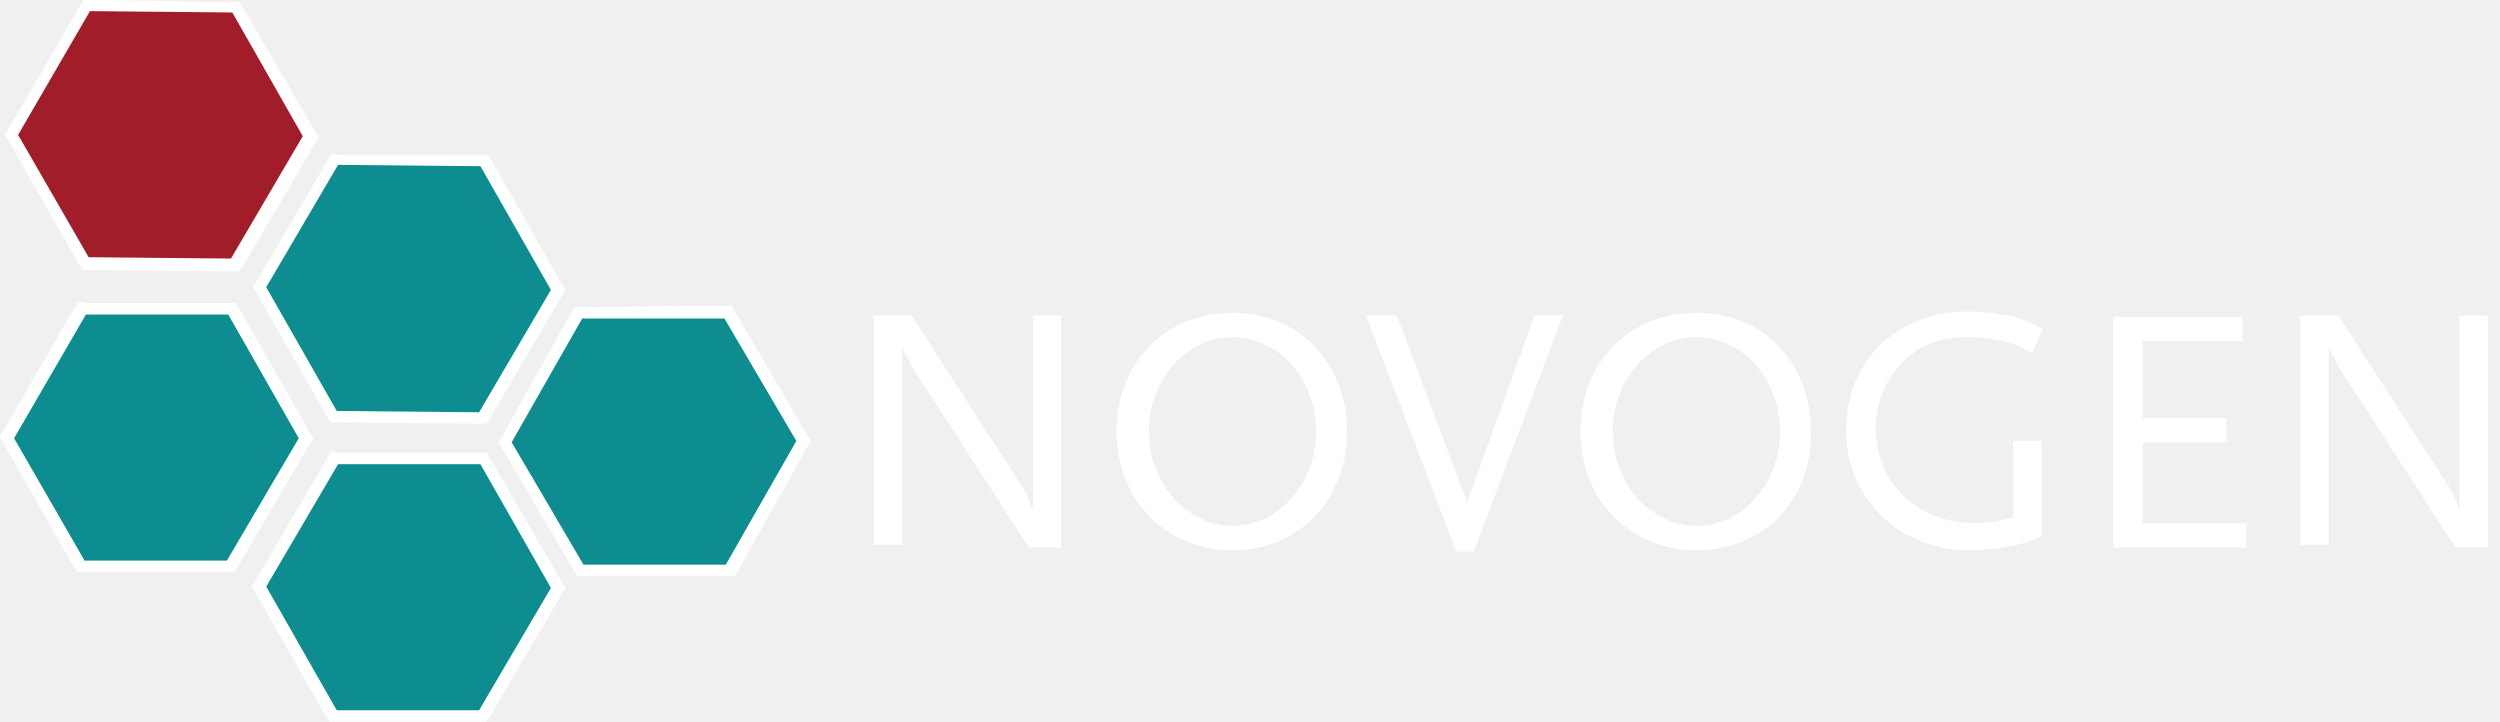
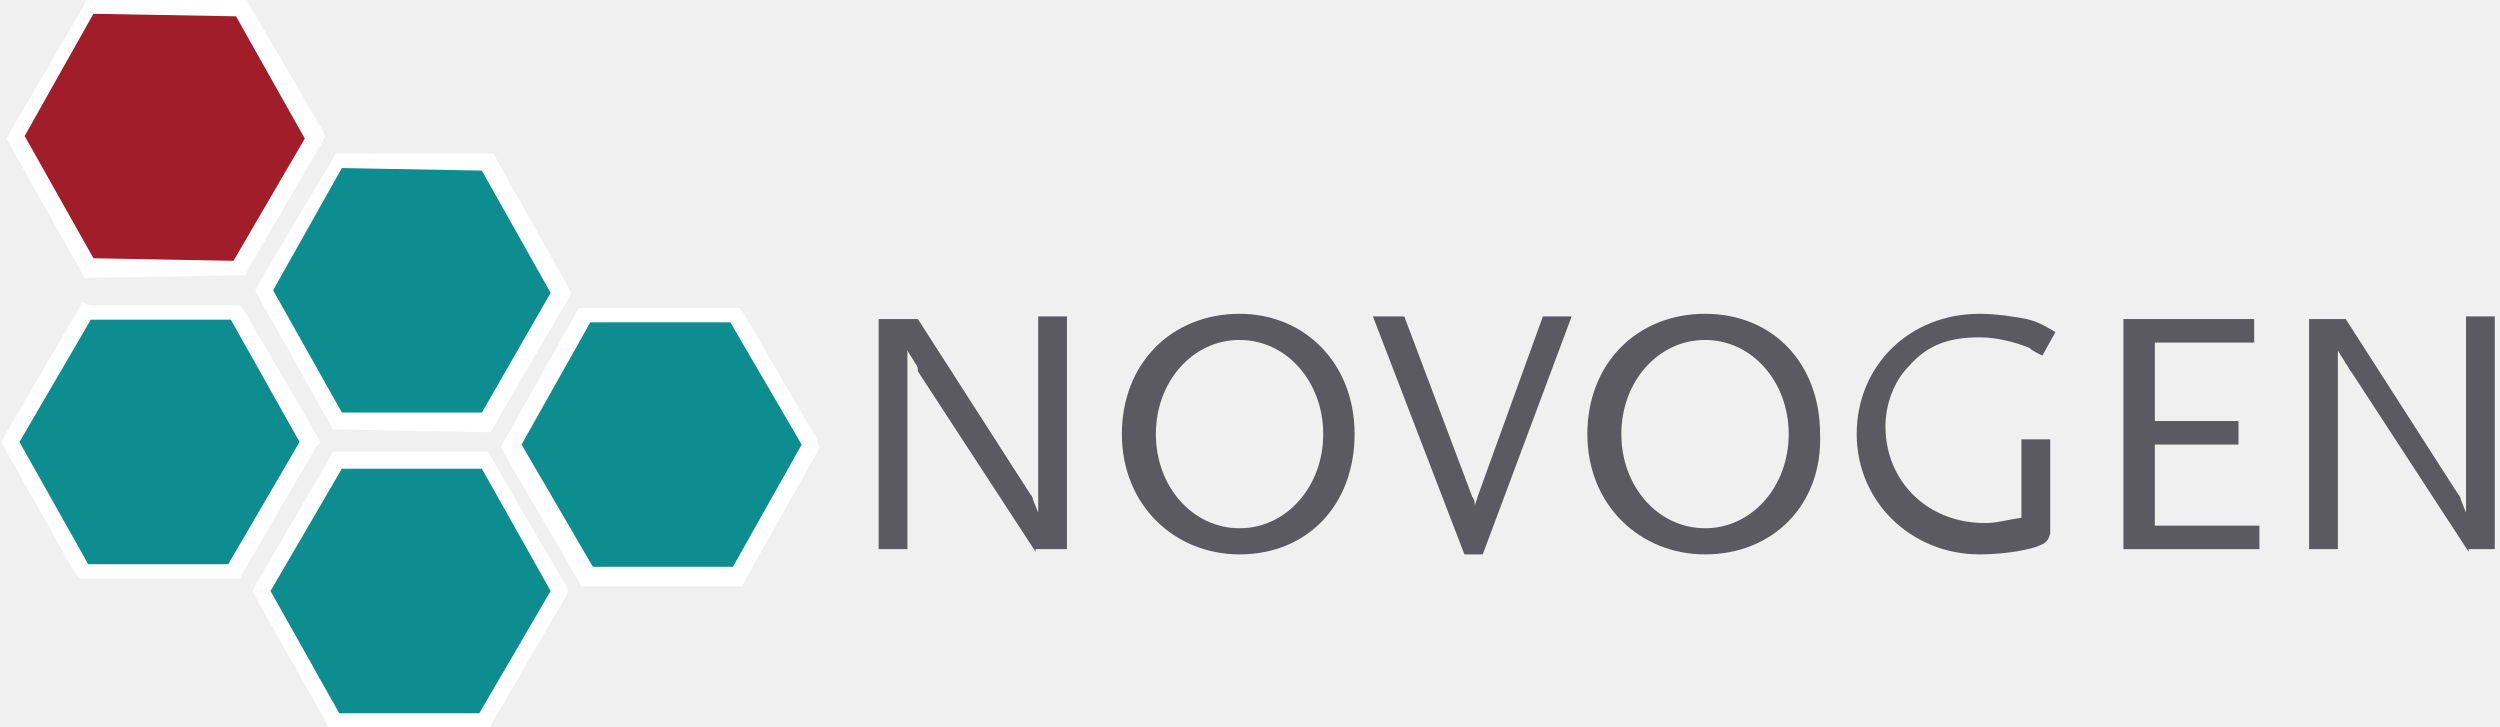
- <svg xmlns="http://www.w3.org/2000/svg" version="1.1" x="0px" y="0px" viewBox="0 0 185.4 53.5" enable-background="new 0 0 185.4 53.5" xml:space="preserve">
-   <g id="Layer_1">
+ <svg xmlns="http://www.w3.org/2000/svg" version="1.1" id="Layer_1" x="0px" y="0px" viewBox="-0.1 14.1 95.6 27.8" enable-background="new -0.1 14.1 95.6 27.8" xml:space="preserve">
+   <g id="Layer_1_1_">
    <g>
      <g display="none">
-         <path display="inline" fill="#FFFFFF" d="M75.2,41.3l-8.1-12.5c-0.1-0.1-0.2-0.3-0.3-0.6c-0.2-0.4-0.3-0.6-0.4-1v13.9h-2V25.1H67     l8,12.2c0.1,0.1,0.2,0.3,0.2,0.4l0.4,1V25.1h2v16.2H75.2z" />
-         <path display="inline" fill="#FFFFFF" d="M89.5,41.5c-4.7,0-8.1-3.5-8.1-8.4c0-4.8,3.4-8.3,8.1-8.3s8.1,3.5,8.1,8.3     C97.5,37.9,94.2,41.5,89.5,41.5z M89.5,26.5c-3.2,0-5.9,3-5.9,6.6c0,3.6,2.7,6.6,5.9,6.6c3.2,0,5.9-3,5.9-6.6     C95.4,29.5,92.7,26.5,89.5,26.5z" />
-         <path display="inline" fill="#FFFFFF" d="M106.4,41.6h-1.2l-6.3-16.5h2.1l4.7,12.5c0.1,0.2,0.1,0.5,0.2,0.8c0-0.3,0-0.5,0.1-0.8     l4.6-12.5h2L106.4,41.6z" />
-         <path display="inline" fill="#FFFFFF" d="M122,41.5c-4.7,0-8.1-3.5-8.1-8.4c0-4.8,3.4-8.3,8.1-8.3s8.1,3.5,8.1,8.3     C130.1,37.9,126.7,41.5,122,41.5z M122,26.5c-3.2,0-5.9,3-5.9,6.6c0,3.6,2.7,6.6,5.9,6.6c3.2,0,5.9-3,5.9-6.6     C127.9,29.5,125.2,26.5,122,26.5z" />
-         <path display="inline" fill="#FFFFFF" d="M145.1,40.9c-1.1,0.3-2.7,0.5-4,0.5c-4.8,0-8.6-3.6-8.6-8.4c0-4.8,3.6-8.3,8.5-8.3     c1.1,0,2.5,0.1,3.3,0.4c0.7,0.2,1.1,0.4,1.9,0.9l-0.8,1.7c-0.4-0.2-0.7-0.3-0.9-0.4c-0.9-0.4-2.2-0.6-3.5-0.6c-2.3,0-3.7,0.6-5,2     c-1,1.2-1.6,2.7-1.6,4.3c0,3.9,3,6.7,7,6.7c0.8,0,1.4-0.1,2.7-0.3V34h2v6.6C145.8,40.7,145.4,40.8,145.1,40.9z" />
-         <path display="inline" fill="#FFFFFF" d="M151.2,41.1V25.1h9v1.7h-7v5.4h5.8v1.7h-5.8v5.7h7.3v1.7H151.2z" />
-         <path display="inline" fill="#FFFFFF" d="M175.2,41.3l-8.1-12.5c-0.1-0.1-0.2-0.3-0.3-0.6c-0.2-0.4-0.3-0.6-0.4-1v13.9h-2V25.1     h2.6l8,12.2c0.1,0.1,0.2,0.3,0.2,0.4l0.4,1V25.1h2v16.2H175.2z" />
+         <path display="inline" fill="#FFFFFF" d="M38.9,35.5l-4.2-6.5c-0.1-0.1-0.1-0.2-0.2-0.3c-0.1-0.2-0.2-0.3-0.2-0.5v7.2h-1v-8.3     h1.3l4.1,6.3c0.1,0.1,0.1,0.2,0.1,0.2l0.2,0.5v-7h1v8.4C40.2,35.5,38.9,35.5,38.9,35.5z" />
+         <path display="inline" fill="#FFFFFF" d="M46.3,35.6c-2.4,0-4.2-1.8-4.2-4.3c0-2.5,1.8-4.3,4.2-4.3s4.2,1.8,4.2,4.3     C50.5,33.8,48.8,35.6,46.3,35.6z M46.3,27.9c-1.7,0-3.1,1.6-3.1,3.4c0,1.9,1.4,3.4,3.1,3.4c1.7,0,3.1-1.6,3.1-3.4     C49.4,29.4,48,27.9,46.3,27.9z" />
+         <path display="inline" fill="#FFFFFF" d="M55.1,35.7h-0.6l-3.3-8.5h1.1l2.4,6.5c0.1,0.1,0.1,0.3,0.1,0.4c0-0.2,0-0.3,0.1-0.4     l2.4-6.5h1L55.1,35.7z" />
+         <path display="inline" fill="#FFFFFF" d="M63.2,35.6c-2.4,0-4.2-1.8-4.2-4.3c0-2.5,1.8-4.3,4.2-4.3s4.2,1.8,4.2,4.3     S65.6,35.6,63.2,35.6z M63.2,27.9c-1.7,0-3.1,1.6-3.1,3.4c0,1.9,1.4,3.4,3.1,3.4s3.1-1.6,3.1-3.4C66.2,29.4,64.8,27.9,63.2,27.9z     " />
+         <path display="inline" fill="#FFFFFF" d="M75.1,35.3c-0.6,0.2-1.4,0.3-2.1,0.3c-2.5,0-4.5-1.9-4.5-4.3s1.9-4.3,4.4-4.3     c0.6,0,1.3,0.1,1.7,0.2c0.4,0.1,0.6,0.2,1,0.5l-0.4,0.9c-0.2-0.1-0.4-0.2-0.5-0.2C74.4,28.1,73.7,28,73,28c-1.2,0-1.9,0.3-2.6,1     c-0.5,0.6-0.8,1.4-0.8,2.2c0,2,1.6,3.5,3.6,3.5c0.4,0,0.7-0.1,1.4-0.2v-2.8h1v3.4C75.5,35.2,75.3,35.3,75.1,35.3z" />
+         <path display="inline" fill="#FFFFFF" d="M78.3,35.4v-8.3H83V28h-3.6v2.8h3v0.9h-3v3h3.8v0.9h-4.8V35.4z" />
+         <path display="inline" fill="#FFFFFF" d="M90.7,35.5l-4.2-6.5c-0.1-0.1-0.1-0.2-0.2-0.3c-0.1-0.2-0.2-0.3-0.2-0.5v7.2h-1v-8.3     h1.3l4.1,6.3c0.1,0.1,0.1,0.2,0.1,0.2l0.2,0.5v-7h1v8.4C92,35.5,90.7,35.5,90.7,35.5z" />
      </g>
      <g>
        <g>
-           <polygon fill="#0D8D8F" stroke="#FFFFFF" stroke-width="0.25" stroke-miterlimit="10" points="37.5,32.8 42.9,23.2 54,23.2       59.5,32.7 54.1,42.3 43,42.3     " />
-           <path fill="#FFFFFF" stroke="#FFFFFF" stroke-width="0.25" stroke-miterlimit="10" d="M53.8,23.5l5.4,9.2L53.9,42L43.2,42      l-5.4-9.2l5.3-9.3L53.8,23.5 M54.2,22.8h-0.4l-10.7,0.1h-0.4l-0.2,0.3l-5.2,9.3l-0.2,0.3l0.2,0.3l5.4,9.2l0.2,0.3h0.4L54,42.6      h0.4l0.2-0.3l5.2-9.3l0.2-0.3l-0.2-0.3l-5.4-9.2L54.2,22.8L54.2,22.8z" />
+           <polygon fill="#0D8D8F" stroke="#FFFFFF" stroke-width="0.25" stroke-miterlimit="10" points="19.4,31.1 22.2,26.2 28,26.2       30.8,31.1 28,36.1 22.3,36.1     " />
+           <path fill="#FFFFFF" stroke="#FFFFFF" stroke-width="0.25" stroke-miterlimit="10" d="M27.9,26.3l2.8,4.8l-2.7,4.8h-5.5      l-2.8-4.8l2.7-4.8H27.9 M28.1,26h-0.2L22.3,26h-0.2L22,26.2L19.3,31l-0.1,0.2l0.1,0.2l2.8,4.8l0.1,0.2h0.2H28h0.2l0.1-0.2      l2.7-4.8l0.1-0.2L31,30.9l-2.8-4.8L28.1,26L28.1,26z" />
        </g>
        <g>
-           <polygon fill="#0D8D8F" stroke="#FFFFFF" stroke-width="0.25" stroke-miterlimit="10" points="24.7,30.9 19.3,21.3 24.9,11.8       35.9,11.9 41.4,21.5 35.8,31.1     " />
-           <path fill="#FFFFFF" stroke="#FFFFFF" stroke-width="0.25" stroke-miterlimit="10" d="M25,12.1l10.7,0.1l5.3,9.3l-5.4,9.2      l-10.7-0.1l-5.3-9.3L25,12.1 M24.7,11.5l-0.2,0.3L19.1,21l-0.2,0.3l0.2,0.3l5.3,9.3l0.2,0.3h0.4l10.7,0.1H36l0.2-0.3l5.4-9.2      l0.2-0.3l-0.2-0.3l-5.3-9.3l-0.2-0.3h-0.4L25,11.6L24.7,11.5L24.7,11.5z" />
+           <polygon fill="#0D8D8F" stroke="#FFFFFF" stroke-width="0.25" stroke-miterlimit="10" points="12.8,30.1 10,25.2 12.9,20.3       18.6,20.3 21.4,25.3 18.5,30.3     " />
+           <path fill="#FFFFFF" stroke="#FFFFFF" stroke-width="0.25" stroke-miterlimit="10" d="M12.9,20.4l5.5,0.1l2.7,4.8L18.4,30      L12.9,30l-2.7-4.8L12.9,20.4 M12.8,20.1l-0.1,0.2L9.9,25l-0.1,0.2l0.1,0.2l2.7,4.8l0.1,0.2h0.2l5.5,0.1h0.2l0.1-0.2l2.8-4.8      l0.1-0.2l-0.1-0.2l-2.7-4.8l-0.1-0.2h-0.2h-5.5L12.8,20.1L12.8,20.1z" />
        </g>
        <g>
-           <polygon fill="#0D8D8F" stroke="#FFFFFF" stroke-width="0.25" stroke-miterlimit="10" points="24.7,53.1 19.2,43.5 24.8,34       35.8,34 41.3,43.6 35.8,53.1     " />
-           <path fill="#FFFFFF" stroke="#FFFFFF" stroke-width="0.25" stroke-miterlimit="10" d="M25,34.3h10.7l5.3,9.3l-5.4,9.2H24.9      l-5.3-9.3L25,34.3 M24.6,33.6L24.4,34L19,43.2l-0.2,0.3l0.2,0.3l5.3,9.3l0.2,0.3h0.4h10.7H36l0.2-0.3l5.4-9.2l0.2-0.3l-0.2-0.3      L36.2,34L36,33.7h-0.4H24.9L24.6,33.6L24.6,33.6z" />
+           <polygon fill="#0D8D8F" stroke="#FFFFFF" stroke-width="0.25" stroke-miterlimit="10" points="12.8,41.6 9.9,36.7 12.8,31.8       18.5,31.8 21.4,36.7 18.5,41.6     " />
+           <path fill="#FFFFFF" stroke="#FFFFFF" stroke-width="0.25" stroke-miterlimit="10" d="M12.9,31.9h5.5l2.7,4.8l-2.8,4.8h-5.5      l-2.7-4.8L12.9,31.9 M12.7,31.5l-0.1,0.2l-2.8,4.8l-0.1,0.2l0.1,0.2l2.7,4.8l0.1,0.2h0.2h5.5h0.2l0.1-0.2l2.8-4.8l0.1-0.2      l-0.1-0.2l-2.8-4.8l-0.1-0.2h-0.2h-5.5L12.7,31.5L12.7,31.5z" />
        </g>
        <g>
-           <polygon fill="#0D8D8F" stroke="#FFFFFF" stroke-width="0.25" stroke-miterlimit="10" points="6.1,42 0.5,32.5 6.1,22.9       17.2,22.9 22.6,32.5 17.1,42     " />
-           <path fill="#FFFFFF" stroke="#FFFFFF" stroke-width="0.25" stroke-miterlimit="10" d="M6.3,23.2H17l5.3,9.3l-5.4,9.2H6.2      l-5.3-9.2L6.3,23.2 M5.9,22.5l-0.2,0.3l-5.4,9.3l-0.2,0.3l0.2,0.3L5.6,42l0.2,0.3h0.4h10.7h0.4l0.2-0.3l5.4-9.2l0.2-0.3      l-0.2-0.3l-5.3-9.3l-0.2-0.3H17H6.3L5.9,22.5L5.9,22.5z" />
+           <polygon fill="#0D8D8F" stroke="#FFFFFF" stroke-width="0.25" stroke-miterlimit="10" points="3.2,35.9 0.3,31 3.2,26 8.9,26       11.7,31 8.9,35.9     " />
+           <path fill="#FFFFFF" stroke="#FFFFFF" stroke-width="0.25" stroke-miterlimit="10" d="M3.3,26.2h5.5l2.7,4.8l-2.8,4.8H3.2      L0.5,31L3.3,26.2 M3.1,25.8L3,26l-2.8,4.8l-0.1,0.2l0.1,0.2l2.7,4.8L3,36.1h0.2h5.5H9l0.1-0.2l2.8-4.8L12,31l-0.1-0.2L9.1,26      L9,25.9H8.8H3.3L3.1,25.8L3.1,25.8z" />
        </g>
        <g>
-           <polygon fill="#A11D29" stroke="#FFFFFF" stroke-width="0.25" stroke-miterlimit="10" points="6.3,19.6 0.9,10 6.5,0.4       17.5,0.5 23,10.1 17.4,19.6     " />
-           <path fill="#FFFFFF" stroke="#FFFFFF" stroke-width="0.25" stroke-miterlimit="10" d="M6.6,0.7l10.7,0.1l5.3,9.3l-5.4,9.2      L6.5,19.2L1.2,10L6.6,0.7 M6.3,0.1L6.1,0.4L0.7,9.7L0.5,10l0.2,0.3L6,19.6l0.2,0.3h0.4l10.7,0.1h0.4l0.2-0.3l5.4-9.2l0.2-0.3      l-0.2-0.3l-5.4-9.3l-0.2-0.3h-0.4L6.6,0.1H6.3L6.3,0.1z" />
+           <polygon fill="#A11D29" stroke="#FFFFFF" stroke-width="0.25" stroke-miterlimit="10" points="3.3,24.3 0.5,19.3 3.4,14.4       9.1,14.4 11.9,19.4 9,24.3     " />
+           <path fill="#FFFFFF" stroke="#FFFFFF" stroke-width="0.25" stroke-miterlimit="10" d="M3.4,14.5L9,14.6l2.7,4.8l-2.8,4.8      l-5.5-0.1l-2.7-4.8L3.4,14.5 M3.3,14.2l-0.1,0.2l-2.8,4.8l-0.1,0.2l0.1,0.2l2.7,4.8l0.1,0.2h0.2L9,24.5h0.2l0.1-0.2l2.8-4.8      l0.1-0.2l-0.1-0.2l-2.8-4.8l-0.1-0.2H9l-5.5-0.1H3.3L3.3,14.2z" />
        </g>
      </g>
    </g>
    <g>
-       <path fill="#FFFFFF" d="M76.3,40.6l-8.6-13.3c-0.1-0.1-0.2-0.3-0.3-0.6c-0.2-0.4-0.4-0.6-0.5-1v14.7h-2.1v-17h2.8l8.4,13    c0.1,0.1,0.2,0.3,0.2,0.4l0.4,1V23.4h2.1v17.2H76.3z" />
-       <path fill="#FFFFFF" d="M91.4,40.8c-4.9,0-8.6-3.7-8.6-8.8c0-5.1,3.6-8.8,8.6-8.8c4.9,0,8.5,3.7,8.5,8.8    C99.9,37.1,96.3,40.8,91.4,40.8z M91.4,25c-3.4,0-6.2,3.1-6.2,7c0,3.8,2.8,7,6.2,7c3.4,0,6.2-3.1,6.2-7C97.6,28.1,94.8,25,91.4,25    z" />
-       <path fill="#FFFFFF" d="M109.3,40.9H108l-6.7-17.5h2.3l5,13.3c0.1,0.2,0.2,0.5,0.2,0.8c0-0.3,0.1-0.5,0.2-0.8l4.8-13.3h2.1    L109.3,40.9z" />
-       <path fill="#FFFFFF" d="M125.8,40.8c-4.9,0-8.6-3.7-8.6-8.8c0-5.1,3.6-8.8,8.6-8.8s8.5,3.7,8.5,8.8    C134.4,37.1,130.8,40.8,125.8,40.8z M125.8,25c-3.4,0-6.2,3.1-6.2,7c0,3.8,2.8,7,6.2,7c3.4,0,6.2-3.1,6.2-7    C132,28.1,129.2,25,125.8,25z" />
-       <path fill="#FFFFFF" d="M150.3,40.2c-1.2,0.4-2.9,0.6-4.3,0.6c-5.1,0-9.1-3.8-9.1-8.9c0-5.1,3.8-8.8,9-8.8c1.2,0,2.6,0.2,3.5,0.4    c0.7,0.2,1.1,0.4,2.1,0.9l-0.8,1.8c-0.4-0.2-0.7-0.4-0.9-0.5c-1-0.4-2.3-0.7-3.7-0.7c-2.4,0-3.9,0.6-5.3,2.2    c-1.1,1.2-1.7,2.9-1.7,4.5c0,4.1,3.1,7.1,7.4,7.1c0.9,0,1.4-0.1,2.8-0.4v-5.7h2.1v7C151,40,150.6,40.1,150.3,40.2z" />
-       <path fill="#FFFFFF" d="M156.7,40.5v-17h9.6v1.8h-7.4v5.7h6.2v1.8h-6.2v6h7.7v1.8H156.7z" />
-       <path fill="#FFFFFF" d="M182.1,40.6l-8.6-13.3c-0.1-0.1-0.2-0.3-0.3-0.6c-0.2-0.4-0.4-0.6-0.5-1v14.7h-2.1v-17h2.8l8.4,13    c0.1,0.1,0.2,0.3,0.2,0.4l0.4,1V23.4h2.1v17.2H182.1z" />
+       <path fill="#5B5A60" d="M39.5,35.2l-4.5-6.9C35,28.2,35,28.1,34.9,28c-0.1-0.2-0.2-0.3-0.3-0.5v7.6h-1.1v-8.8H35l4.3,6.7    c0.1,0.1,0.1,0.2,0.1,0.2l0.2,0.5v-7.5h1.1v8.9H39.5z" />
+       <path fill="#5B5A60" d="M47.3,35.3c-2.5,0-4.5-1.9-4.5-4.6s1.9-4.6,4.5-4.6c2.5,0,4.4,1.9,4.4,4.6S49.9,35.3,47.3,35.3z     M47.3,27.1c-1.8,0-3.2,1.6-3.2,3.6c0,2,1.4,3.6,3.2,3.6c1.8,0,3.2-1.6,3.2-3.6S49.1,27.1,47.3,27.1z" />
+       <path fill="#5B5A60" d="M56.6,35.3h-0.7l-3.5-9.1h1.2l2.6,6.9c0.1,0.1,0.1,0.3,0.1,0.4c0-0.2,0.1-0.3,0.1-0.4l2.5-6.9H60    L56.6,35.3z" />
+       <path fill="#5B5A60" d="M65.1,35.3c-2.5,0-4.5-1.9-4.5-4.6s1.9-4.6,4.5-4.6c2.6,0,4.4,1.9,4.4,4.6C69.6,33.4,67.7,35.3,65.1,35.3z     M65.1,27.1c-1.8,0-3.2,1.6-3.2,3.6c0,2,1.4,3.6,3.2,3.6c1.8,0,3.2-1.6,3.2-3.6S66.9,27.1,65.1,27.1z" />
+       <path fill="#5B5A60" d="M77.8,35c-0.6,0.2-1.5,0.3-2.2,0.3c-2.6,0-4.7-2-4.7-4.6s2-4.6,4.7-4.6c0.6,0,1.3,0.1,1.8,0.2    c0.4,0.1,0.6,0.2,1.1,0.5L78,27.7c-0.2-0.1-0.4-0.2-0.5-0.3c-0.5-0.2-1.2-0.4-1.9-0.4c-1.2,0-2,0.3-2.7,1.1    c-0.6,0.6-0.9,1.5-0.9,2.3c0,2.1,1.6,3.7,3.8,3.7c0.5,0,0.7-0.1,1.4-0.2v-3h1.1v3.6C78.2,34.9,78,34.9,77.8,35z" />
+       <path fill="#5B5A60" d="M81.1,35.1v-8.8h5v0.9h-3.8v3h3.2v0.9h-3.2v3.1h4v0.9L81.1,35.1L81.1,35.1z" />
+       <path fill="#5B5A60" d="M94.3,35.2l-4.5-6.9c-0.1-0.1-0.1-0.2-0.2-0.3c-0.1-0.2-0.2-0.3-0.3-0.5v7.6h-1.1v-8.8h1.4l4.3,6.7    c0.1,0.1,0.1,0.2,0.1,0.2l0.2,0.5v-7.5h1.1v8.9H94.3z" />
    </g>
  </g>
  <g id="Layer_2">
</g>
  <g id="Layer_3">
</g>
</svg>
